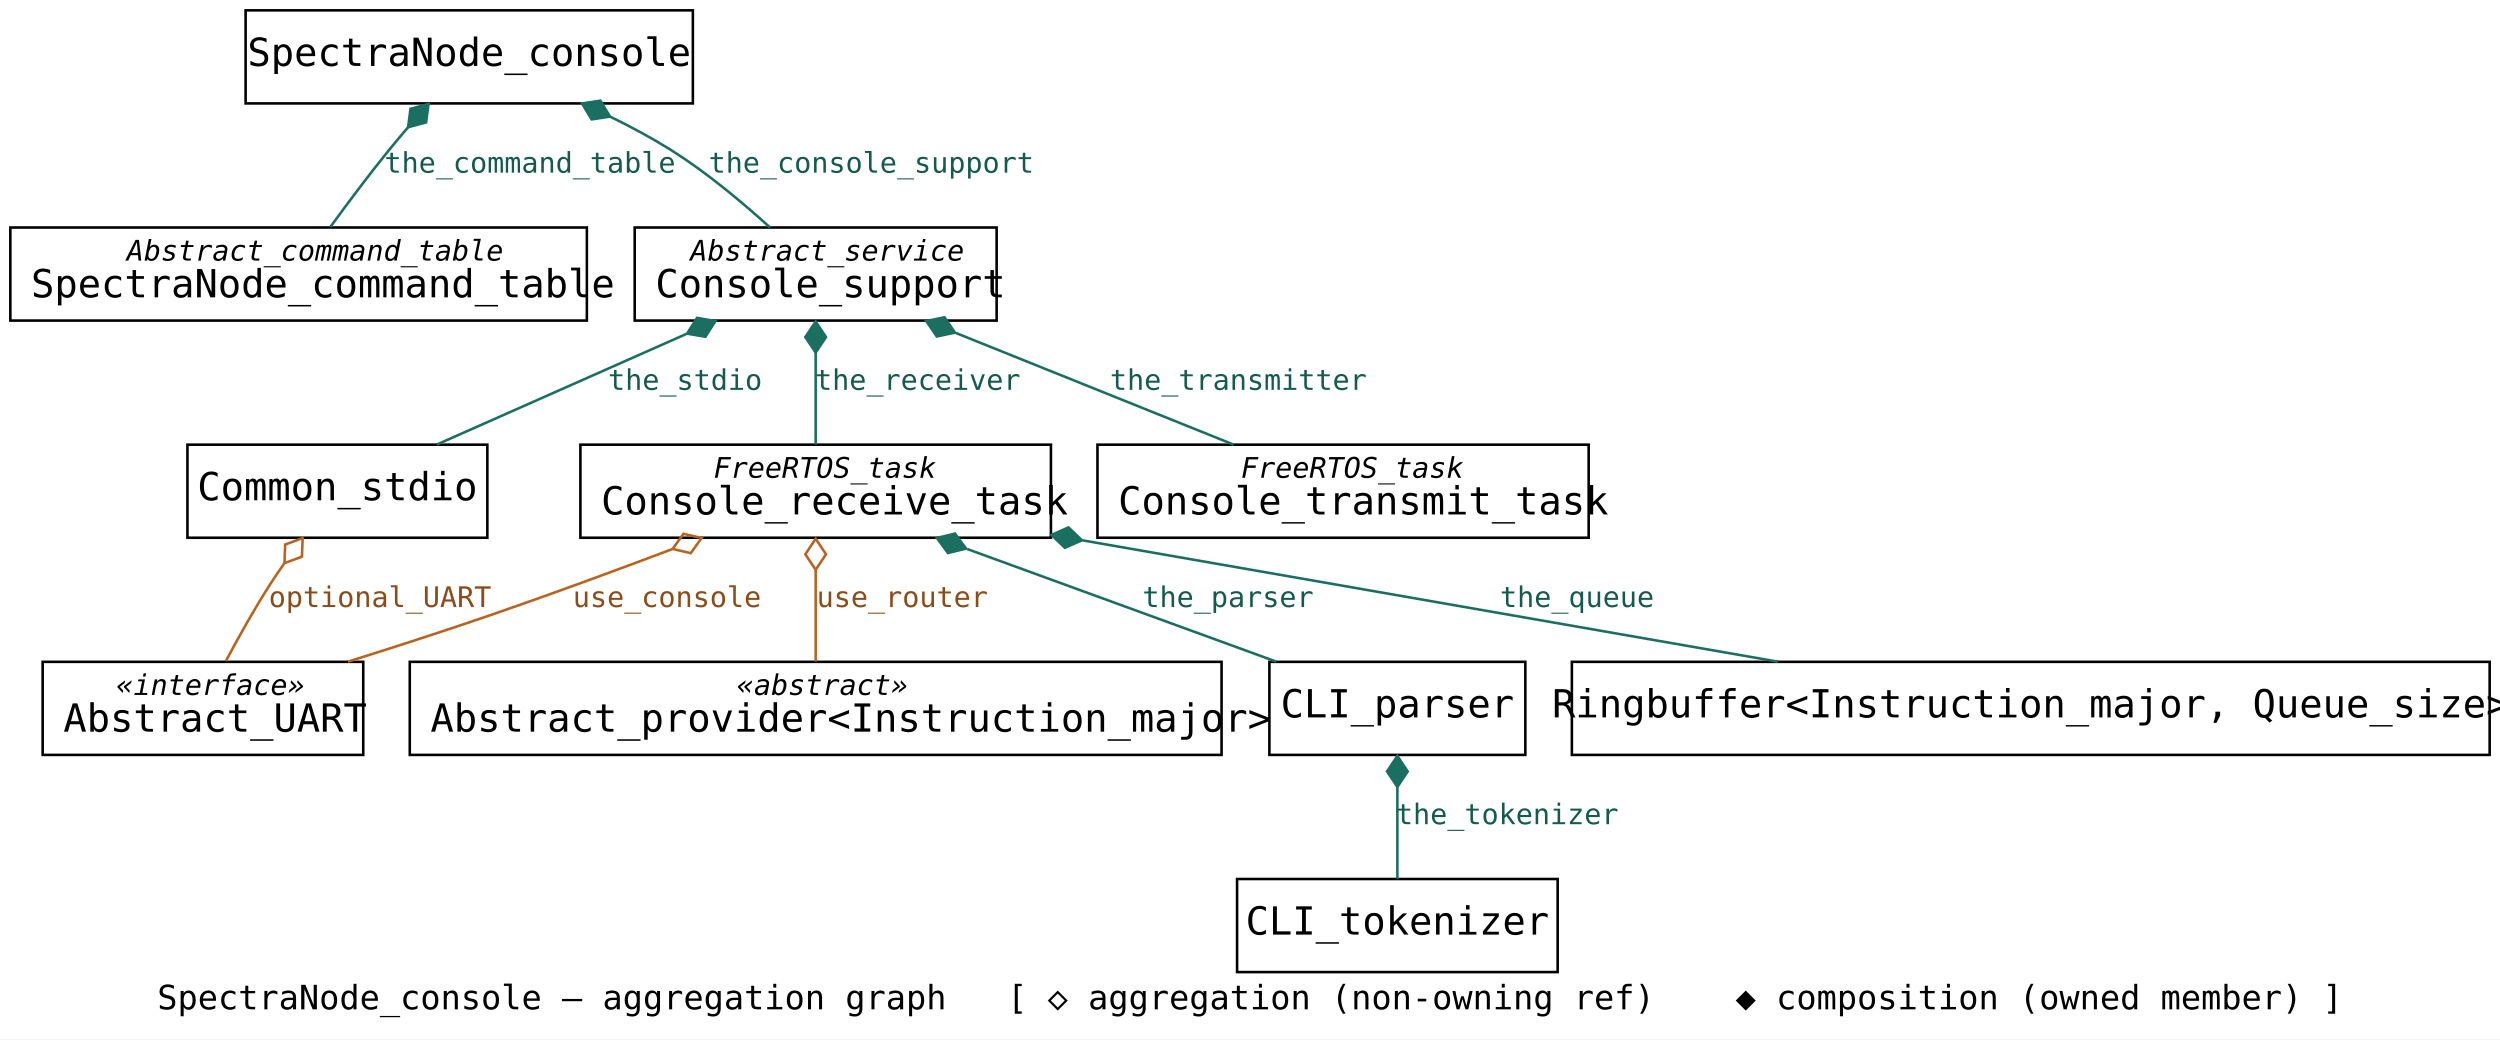
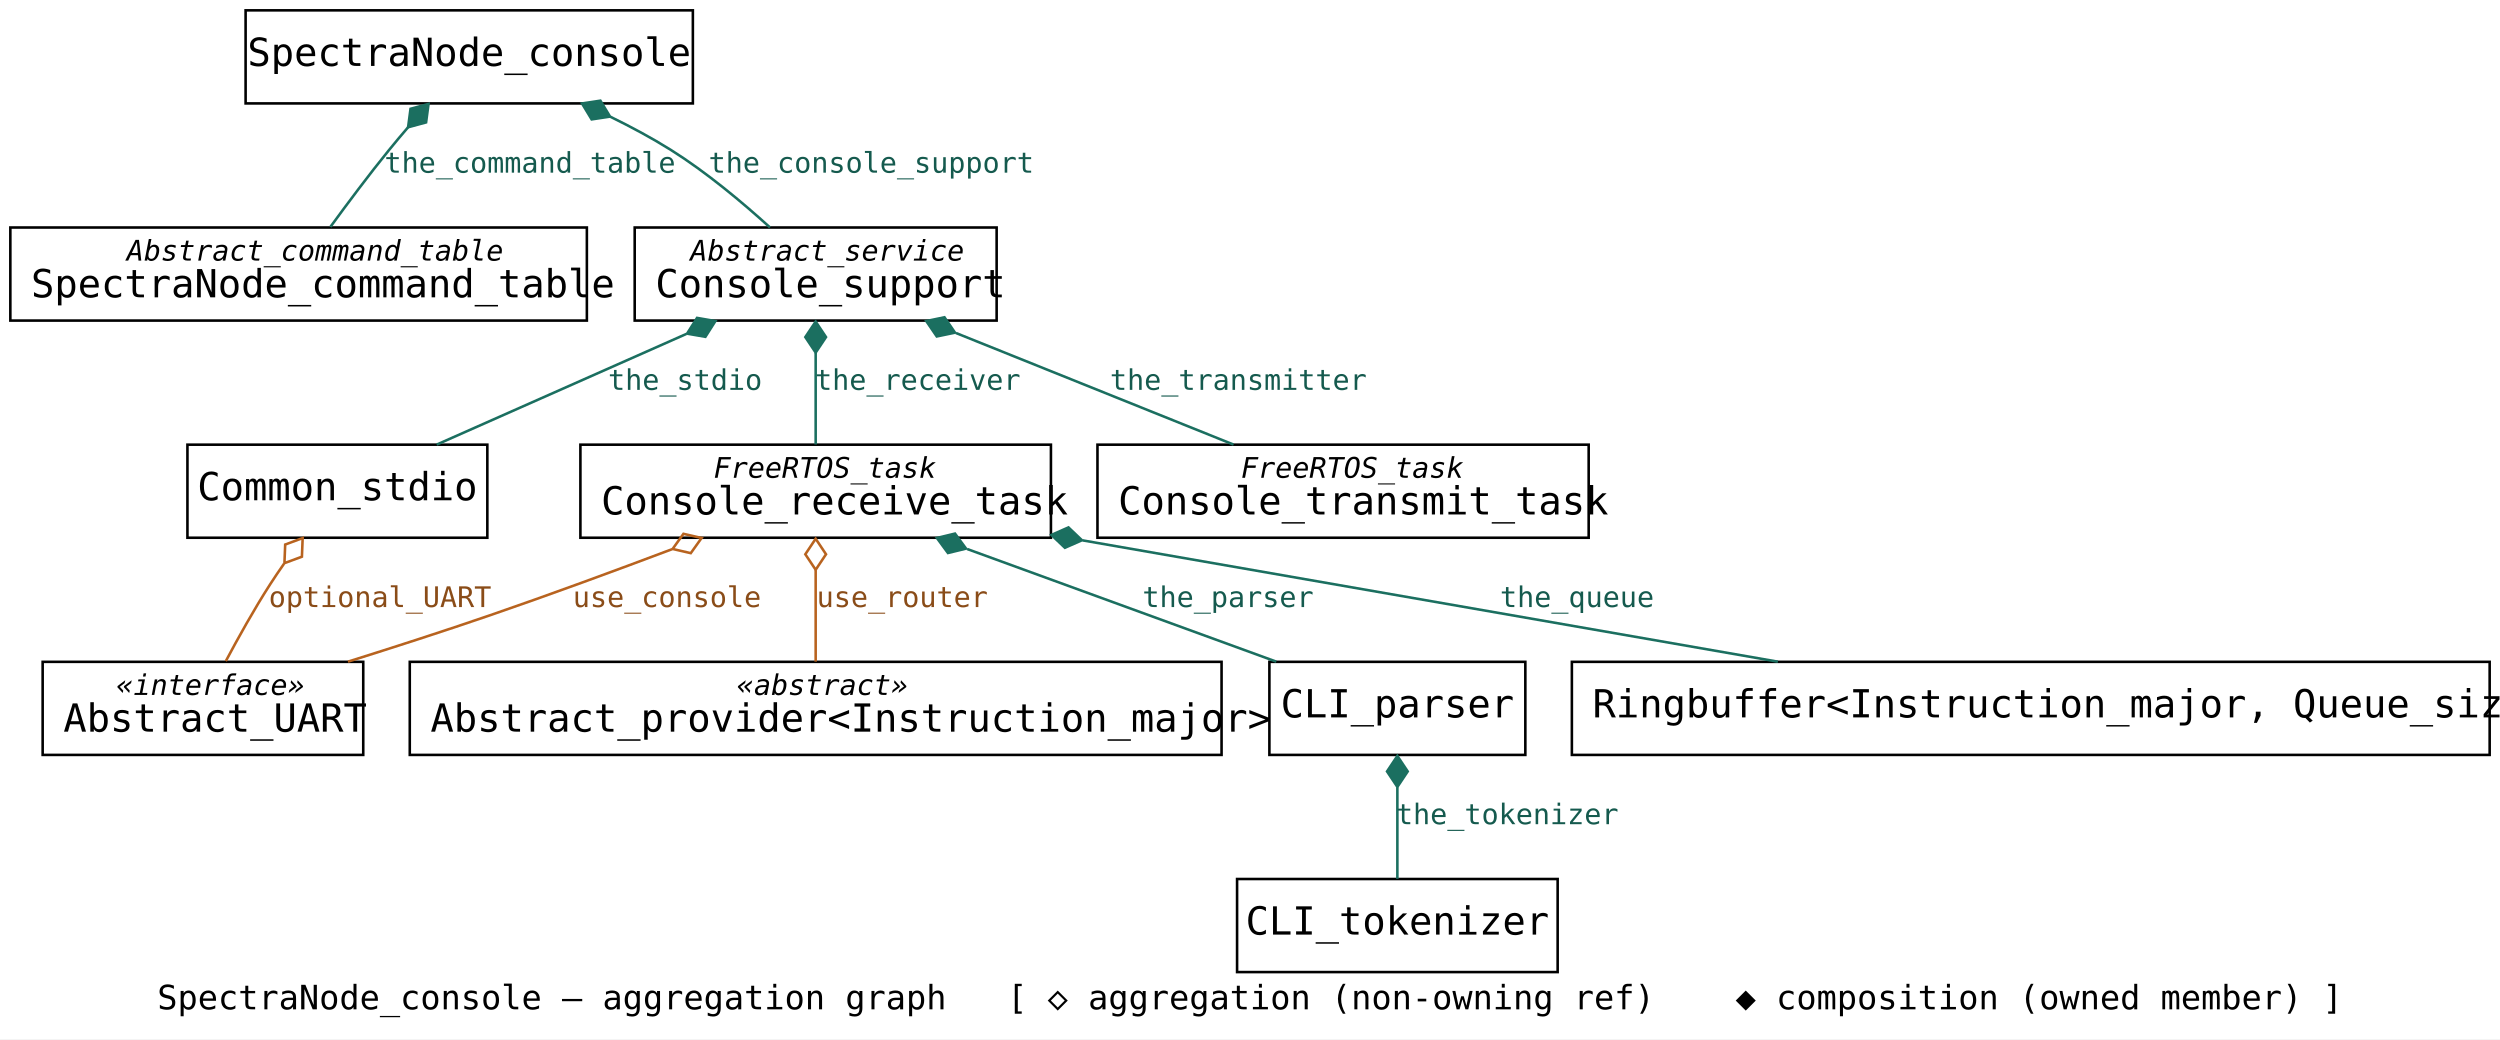
<svg xmlns="http://www.w3.org/2000/svg" width="967pt" height="402pt" viewBox="0.00 0.00 967.00 402.00">
  <g id="graph0" class="graph" transform="scale(1 1) rotate(0) translate(4 398)">
    <polygon fill="white" stroke="transparent" points="-4,4 -4,-398 963,-398 963,4 -4,4" />
    <text text-anchor="middle" x="479.5" y="-7.6" font-family="Consolas" font-size="13.00">SpectraNode_console — aggregation graph   [ ◇ aggregation (non-owning ref)    ◆ composition (owned member) ]</text>
    <g id="node1" class="node">
      <polygon fill="none" stroke="black" points="264,-394 91,-394 91,-358 264,-358 264,-394" />
      <text text-anchor="middle" x="177.5" y="-372.5" font-family="Consolas" font-size="15.00">SpectraNode_console</text>
    </g>
    <g id="node2" class="node">
      <polygon fill="none" stroke="black" points="223,-310 0,-310 0,-274 223,-274 223,-310" />
      <text text-anchor="start" x="45" y="-297.2" font-family="Consolas" font-style="italic" font-size="11.00">Abstract_command_table</text>
      <text text-anchor="start" x="8" y="-283" font-family="Consolas" font-size="15.00">SpectraNode_command_table</text>
    </g>
    <g id="edge1" class="edge">
      <path fill="none" stroke="#1b6f60" d="M153.82,-348.74C151.31,-345.82 148.83,-342.87 146.5,-340 138.67,-330.37 130.36,-319.24 123.79,-310.23" />
      <polygon fill="#1b6f60" stroke="#1b6f60" points="153.85,-348.77 160.81,-350.66 161.75,-357.8 154.79,-355.92 153.85,-348.77" />
      <text text-anchor="middle" x="201" y="-331.2" font-family="Consolas" font-size="11.00" fill="#155a4e"> the_command_table</text>
    </g>
    <g id="node3" class="node">
      <polygon fill="none" stroke="black" points="381.5,-310 241.5,-310 241.5,-274 381.5,-274 381.5,-310" />
      <text text-anchor="start" x="263" y="-297.2" font-family="Consolas" font-style="italic" font-size="11.00">Abstract_service</text>
      <text text-anchor="start" x="249.5" y="-283" font-family="Consolas" font-size="15.00">Console_support</text>
    </g>
    <g id="edge2" class="edge">
      <path fill="none" stroke="#1b6f60" d="M232.03,-352.87C240.09,-348.94 248.15,-344.61 255.5,-340 269.26,-331.37 283.26,-319.62 293.82,-310.03" />
      <polygon fill="#1b6f60" stroke="#1b6f60" points="231.97,-352.9 228.24,-359.06 221.11,-357.98 224.84,-351.82 231.97,-352.9" />
      <text text-anchor="middle" x="333" y="-331.2" font-family="Consolas" font-size="11.00" fill="#155a4e"> the_console_support</text>
    </g>
    <g id="node4" class="node">
      <polygon fill="none" stroke="black" points="184.5,-226 68.5,-226 68.5,-190 184.5,-190 184.5,-226" />
      <text text-anchor="middle" x="126.5" y="-204.5" font-family="Consolas" font-size="15.00">Common_stdio</text>
    </g>
    <g id="edge3" class="edge">
      <path fill="none" stroke="#1b6f60" d="M261.49,-268.84C231.11,-255.37 192.92,-238.44 164.91,-226.03" />
      <polygon fill="#1b6f60" stroke="#1b6f60" points="261.75,-268.95 268.85,-267.72 272.72,-273.81 265.61,-275.04 261.75,-268.95" />
      <text text-anchor="middle" x="261" y="-247.2" font-family="Consolas" font-size="11.00" fill="#155a4e"> the_stdio</text>
    </g>
    <g id="node5" class="node">
      <polygon fill="none" stroke="black" points="402.5,-226 220.5,-226 220.5,-190 402.5,-190 402.5,-226" />
      <text text-anchor="start" x="272" y="-213.2" font-family="Consolas" font-style="italic" font-size="11.00">FreeRTOS_task</text>
      <text text-anchor="start" x="228.5" y="-199" font-family="Consolas" font-size="15.00">Console_receive_task</text>
    </g>
    <g id="edge4" class="edge">
      <path fill="none" stroke="#1b6f60" d="M311.5,-261.48C311.5,-249.59 311.5,-236.31 311.5,-226.08" />
      <polygon fill="#1b6f60" stroke="#1b6f60" points="311.5,-261.61 315.5,-267.61 311.5,-273.61 307.5,-267.61 311.5,-261.61" />
      <text text-anchor="middle" x="351" y="-247.2" font-family="Consolas" font-size="11.00" fill="#155a4e"> the_receiver</text>
    </g>
    <g id="node6" class="node">
      <polygon fill="none" stroke="black" points="610.5,-226 420.5,-226 420.5,-190 610.5,-190 610.5,-226" />
      <text text-anchor="start" x="476" y="-213.2" font-family="Consolas" font-style="italic" font-size="11.00">FreeRTOS_task</text>
      <text text-anchor="start" x="428.5" y="-199" font-family="Consolas" font-size="15.00">Console_transmit_task</text>
    </g>
    <g id="edge5" class="edge">
      <path fill="none" stroke="#1b6f60" d="M365.76,-269.19C399.4,-255.67 441.99,-238.55 473.14,-226.03" />
      <polygon fill="#1b6f60" stroke="#1b6f60" points="365.4,-269.33 361.32,-275.28 354.27,-273.81 358.34,-267.86 365.4,-269.33" />
      <text text-anchor="middle" x="475" y="-247.2" font-family="Consolas" font-size="11.00" fill="#155a4e"> the_transmitter</text>
    </g>
    <g id="node7" class="node">
      <polygon fill="none" stroke="black" points="136.5,-142 12.5,-142 12.5,-106 136.5,-106 136.5,-142" />
      <text text-anchor="start" x="41" y="-129.2" font-family="Consolas" font-style="italic" font-size="11.00">«interface»</text>
      <text text-anchor="start" x="20.5" y="-115" font-family="Consolas" font-size="15.00">Abstract_UART</text>
    </g>
-     <g id="edge9" class="edge">
+     <g id="edge6" class="edge">
      <path fill="none" stroke="#b8631f" d="M105.86,-179.95C104,-177.3 102.19,-174.62 100.5,-172 94.34,-162.44 88.15,-151.31 83.35,-142.29" />
      <polygon fill="none" stroke="#b8631f" points="106.02,-180.17 112.78,-182.67 113.07,-189.88 106.31,-187.37 106.02,-180.17" />
      <text text-anchor="middle" x="143" y="-163.2" font-family="Consolas" font-size="11.00" fill="#8a4c18"> optional_UART</text>
    </g>
-     <g id="edge10" class="edge">
+     <g id="edge7" class="edge">
      <path fill="none" stroke="#b8631f" d="M255.97,-185.58C234.1,-177.33 208.71,-167.98 185.5,-160 167.73,-153.89 148.22,-147.6 130.58,-142.07" />
      <polygon fill="none" stroke="#b8631f" points="256.16,-185.66 263.19,-184.04 267.38,-189.91 260.36,-191.52 256.16,-185.66" />
      <text text-anchor="middle" x="254" y="-163.2" font-family="Consolas" font-size="11.00" fill="#8a4c18"> use_console</text>
    </g>
    <g id="node8" class="node">
      <polygon fill="none" stroke="black" points="468.5,-142 154.5,-142 154.5,-106 468.5,-106 468.5,-142" />
      <text text-anchor="start" x="281" y="-129.2" font-family="Consolas" font-style="italic" font-size="11.00">«abstract»</text>
      <text text-anchor="start" x="162.5" y="-115" font-family="Consolas" font-size="15.00">Abstract_provider&lt;Instruction_major&gt;</text>
    </g>
-     <g id="edge11" class="edge">
+     <g id="edge8" class="edge">
      <path fill="none" stroke="#b8631f" d="M311.5,-177.48C311.5,-165.59 311.5,-152.31 311.5,-142.08" />
      <polygon fill="none" stroke="#b8631f" points="311.5,-177.61 315.5,-183.61 311.5,-189.61 307.5,-183.61 311.5,-177.61" />
      <text text-anchor="middle" x="345" y="-163.2" font-family="Consolas" font-size="11.00" fill="#8a4c18"> use_router</text>
    </g>
    <g id="node9" class="node">
      <polygon fill="none" stroke="black" points="586,-142 487,-142 487,-106 586,-106 586,-142" />
      <text text-anchor="middle" x="536.5" y="-120.5" font-family="Consolas" font-size="15.00">CLI_parser</text>
    </g>
-     <g id="edge6" class="edge">
+     <g id="edge9" class="edge">
      <path fill="none" stroke="#1b6f60" d="M370.1,-185.64C407.35,-172.07 454.93,-154.73 489.67,-142.07" />
      <polygon fill="#1b6f60" stroke="#1b6f60" points="369.67,-185.8 365.4,-191.61 358.39,-189.91 362.66,-184.1 369.67,-185.8" />
      <text text-anchor="middle" x="471" y="-163.2" font-family="Consolas" font-size="11.00" fill="#155a4e"> the_parser</text>
    </g>
    <g id="node10" class="node">
      <polygon fill="none" stroke="black" points="959,-142 604,-142 604,-106 959,-106 959,-142" />
-       <text text-anchor="middle" x="781.5" y="-120.5" font-family="Consolas" font-size="15.00">Ringbuffer&lt;Instruction_major, Queue_size&gt;</text>
+       <text text-anchor="start" x="612" y="-120.5" font-family="Consolas" font-size="15.00">Ringbuffer&lt;Instruction_major, Queue_size&gt;</text>
    </g>
-     <g id="edge7" class="edge">
+     <g id="edge10" class="edge">
      <path fill="none" stroke="#1b6f60" d="M414.76,-188.98C494.83,-175.02 605.04,-155.79 683.69,-142.06" />
      <polygon fill="#1b6f60" stroke="#1b6f60" points="414.5,-189.03 409.28,-194 402.68,-191.09 407.9,-186.12 414.5,-189.03" />
      <text text-anchor="middle" x="606" y="-163.2" font-family="Consolas" font-size="11.00" fill="#155a4e"> the_queue</text>
    </g>
    <g id="node11" class="node">
      <polygon fill="none" stroke="black" points="598.5,-58 474.5,-58 474.5,-22 598.5,-22 598.5,-58" />
      <text text-anchor="middle" x="536.5" y="-36.5" font-family="Consolas" font-size="15.00">CLI_tokenizer</text>
    </g>
-     <g id="edge8" class="edge">
+     <g id="edge11" class="edge">
      <path fill="none" stroke="#1b6f60" d="M536.5,-93.48C536.5,-81.59 536.5,-68.31 536.5,-58.08" />
      <polygon fill="#1b6f60" stroke="#1b6f60" points="536.5,-93.61 540.5,-99.61 536.5,-105.61 532.5,-99.61 536.5,-93.61" />
      <text text-anchor="middle" x="579" y="-79.2" font-family="Consolas" font-size="11.00" fill="#155a4e"> the_tokenizer</text>
    </g>
  </g>
</svg>
